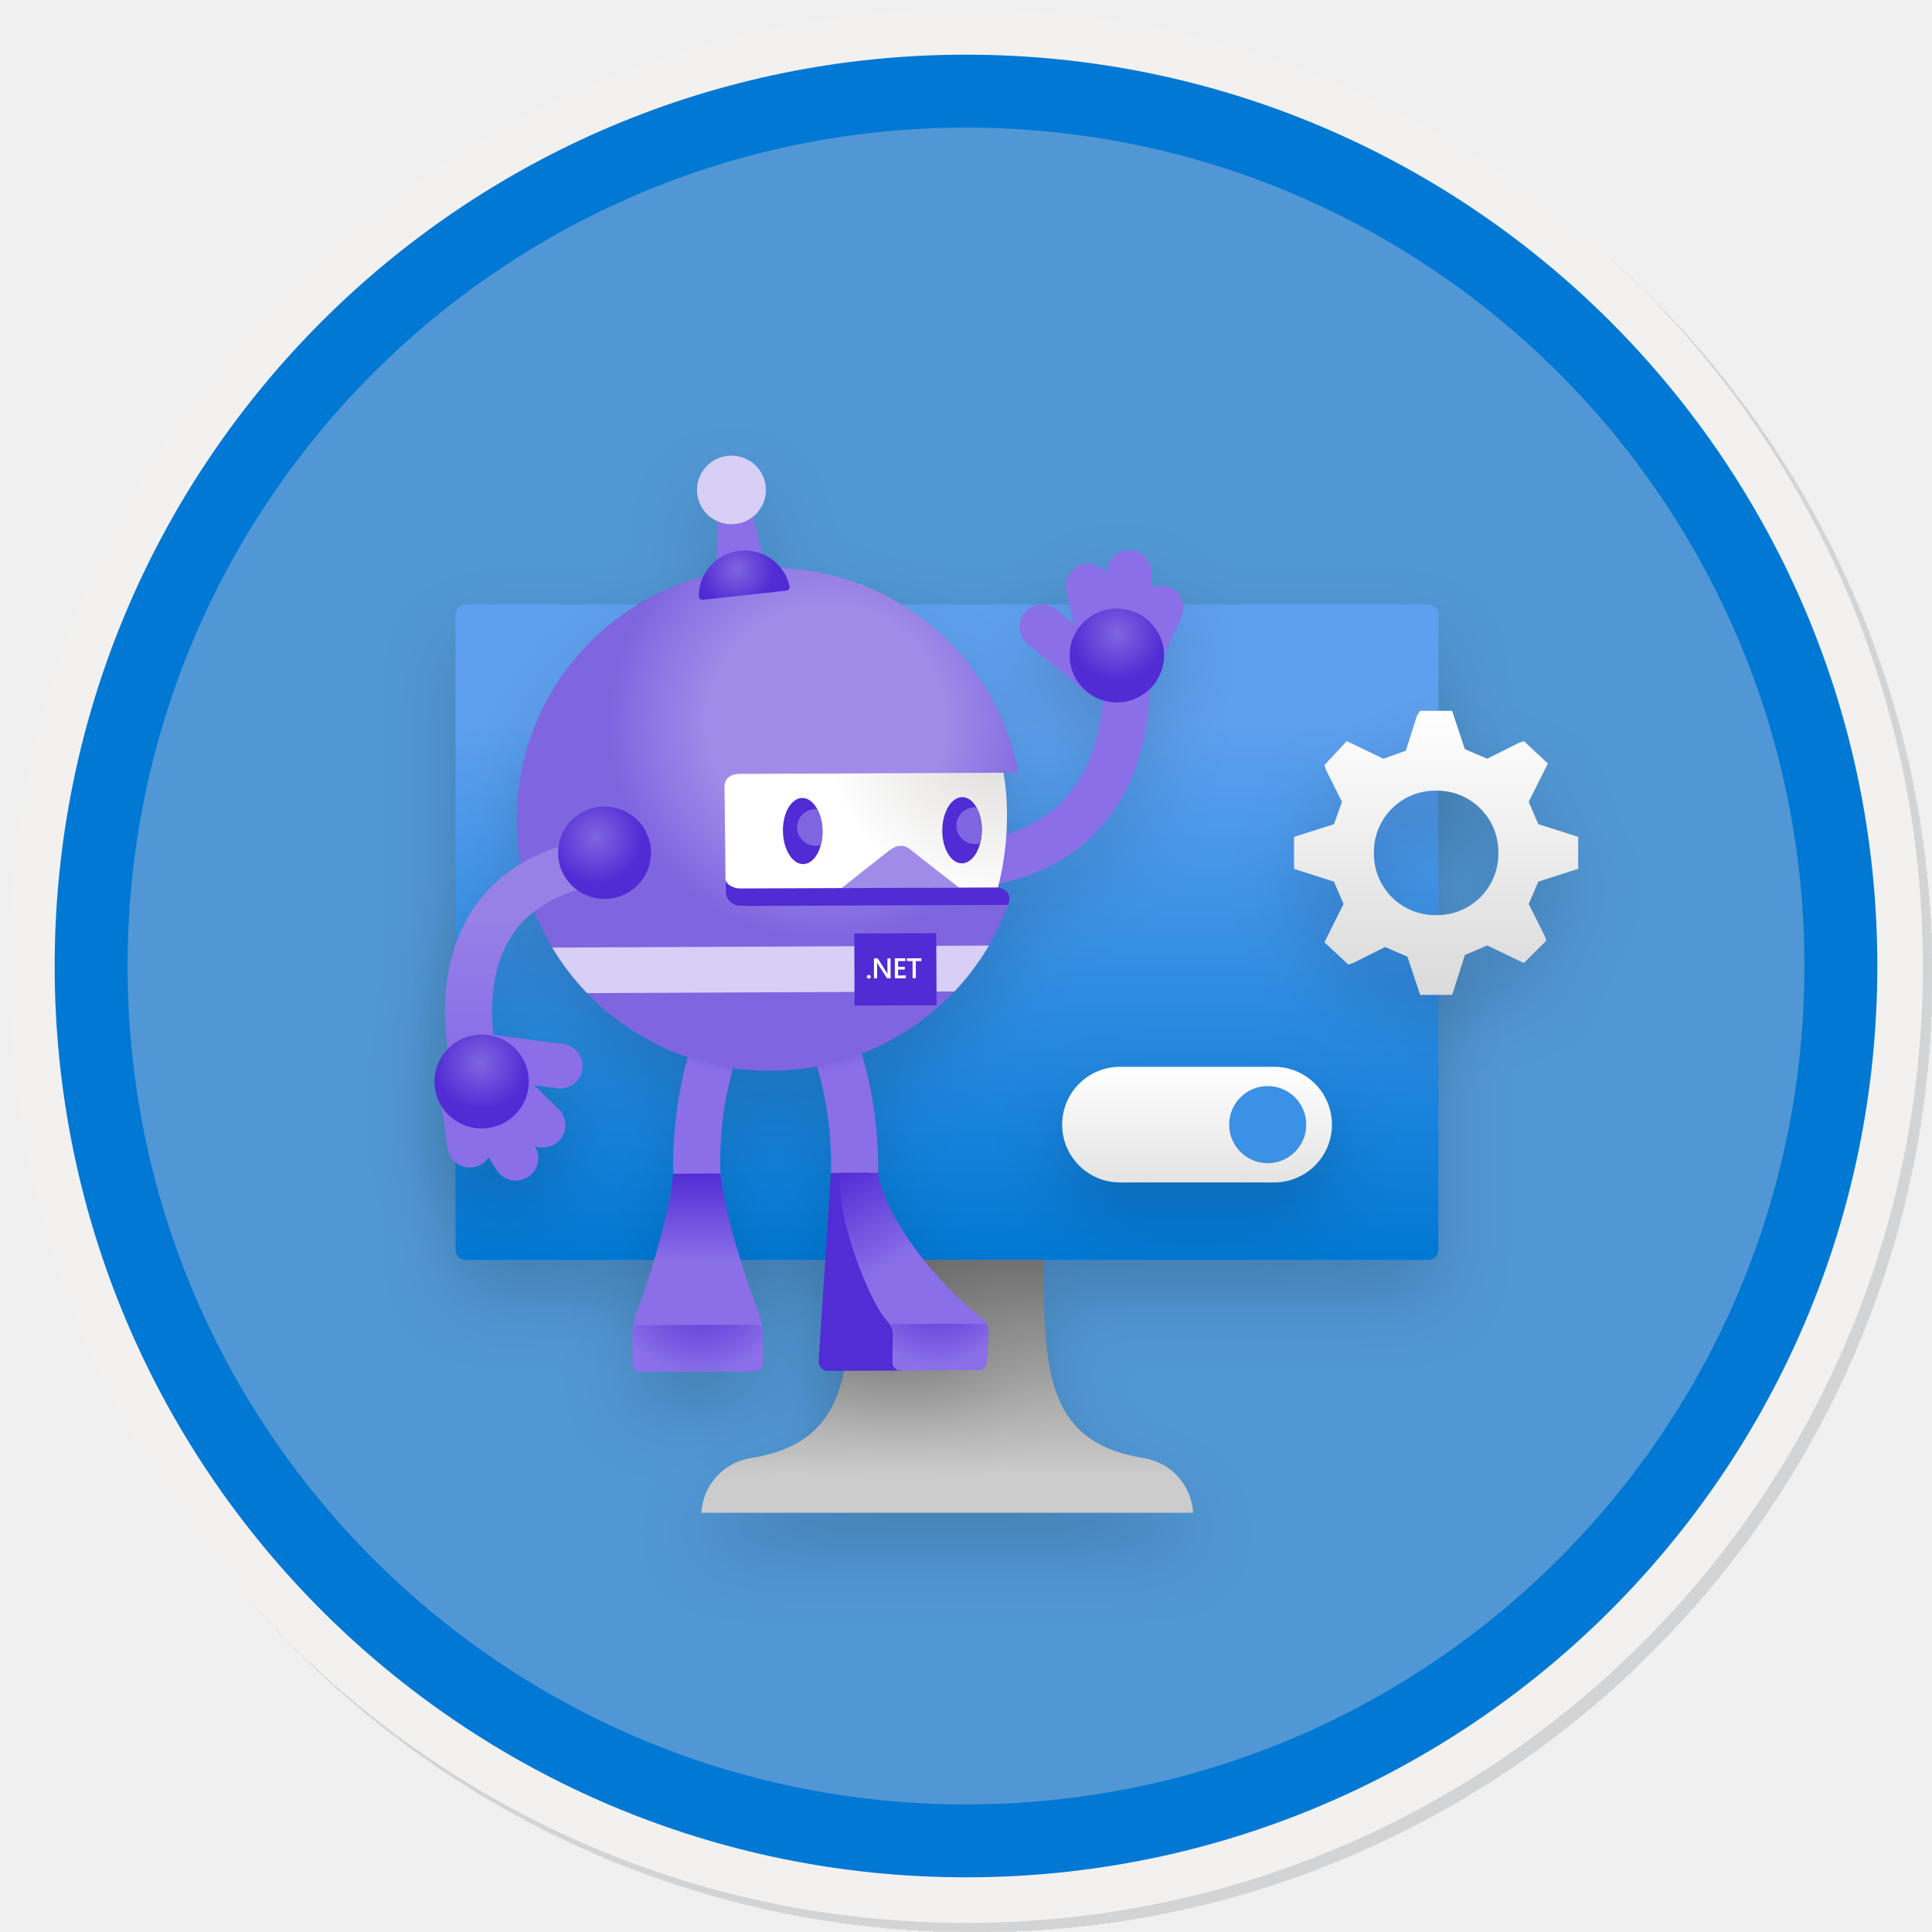
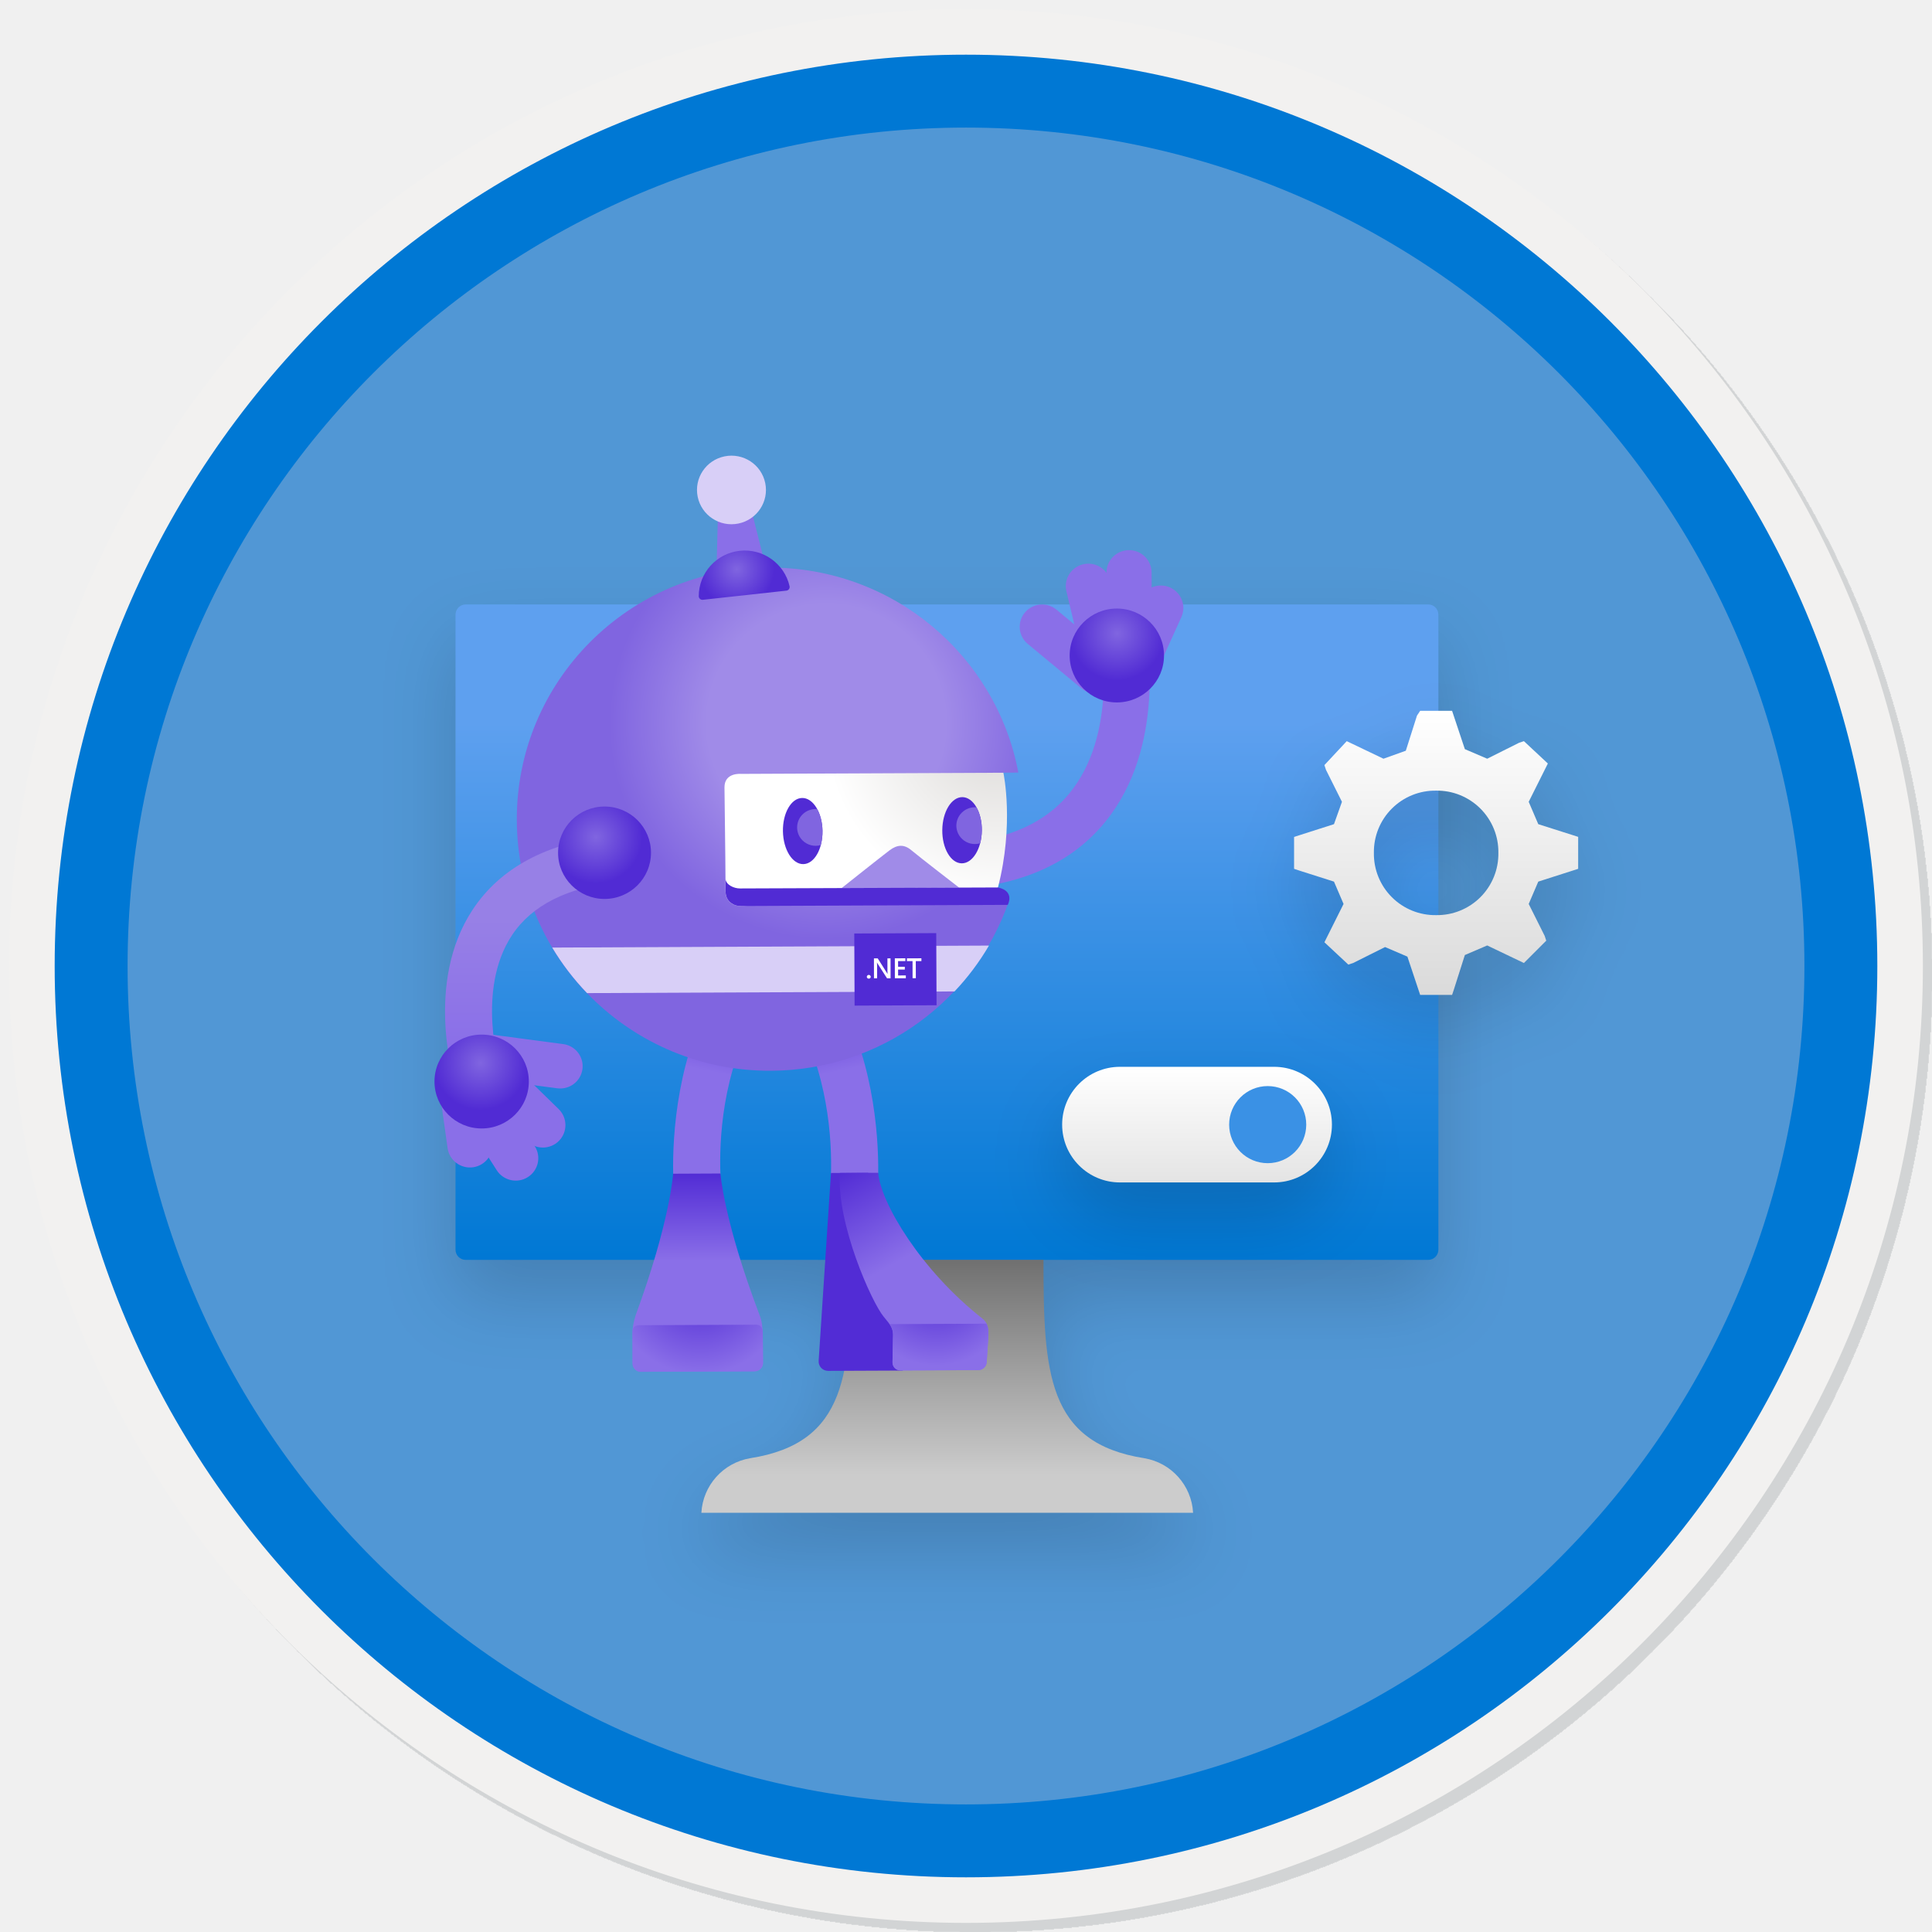
<svg xmlns="http://www.w3.org/2000/svg" width="106" height="106" viewBox="0 0 106 106" fill="none">
  <g filter="url(#filter0_d)">
    <circle cx="53" cy="53" r="49" fill="#5197D5" />
    <circle cx="53" cy="53" r="50.75" stroke="#F2F1F0" stroke-width="3.5" />
  </g>
  <circle cx="53" cy="53" r="48" stroke="#0078D4" stroke-width="4" />
  <g filter="url(#filter1_d)">
    <rect x="24.992" y="33.163" width="53.926" height="35.961" rx="0.56" fill="url(#paint0_linear)" />
    <path d="M62.788 80.006C57.444 79.169 57.251 75.306 57.251 69.124H46.691C46.691 75.306 46.498 79.169 41.154 80.006C39.674 80.259 38.565 81.501 38.481 83H65.46C65.377 81.501 64.268 80.259 62.788 80.006Z" fill="url(#paint1_linear)" />
  </g>
+   <path d="M51.729 48.811L51.687 46.305C54.86 46.251 57.213 45.315 58.679 43.521C61.336 40.269 60.403 35.216 60.393 35.164L62.867 34.693C62.915 34.947 64.022 40.954 60.633 45.1C58.677 47.497 55.68 48.745 51.729 48.811Z" fill="#8A6FE8" />
+   <path d="M56.389 35.329L59.318 37.756C59.84 38.188 60.615 38.118 61.051 37.599C61.485 37.08 61.414 36.309 60.893 35.876L57.964 33.449C57.442 33.017 56.666 33.087 56.231 33.606C55.797 34.126 55.867 34.897 56.389 35.329Z" fill="#8A6FE8" />
+   <path d="M63.765 36.178L64.819 33.852C65.095 33.231 64.813 32.504 64.189 32.229C63.564 31.955 62.834 32.235 62.557 32.856L61.476 35.241L63.765 36.178Z" fill="#8A6FE8" />
+   <path d="M63.195 34.922L63.182 31.405C63.178 30.725 62.62 30.178 61.937 30.184C61.254 30.189 60.703 30.744 60.709 31.422L60.71 34.038L63.195 34.922Z" fill="#8A6FE8" />
+   <path d="M61.733 35.301L60.917 31.875C60.761 31.213 60.096 30.803 59.43 30.959C58.764 31.114 58.352 31.776 58.508 32.438L59.339 35.926L61.733 35.301Z" fill="#8A6FE8" />
+   <path d="M61.275 38.539C62.705 38.539 63.864 37.386 63.864 35.964C63.864 34.542 62.705 33.389 61.275 33.389C59.846 33.389 58.687 34.542 58.687 35.964C58.687 37.386 59.845 38.539 61.275 38.539Z" fill="url(#paint2_radial)" />
+   <path d="M48.183 64.359C48.208 62.189 47.897 57.783 45.645 54.094L43.443 55.425C45.487 58.77 45.64 62.676 45.593 64.38C45.588 64.52 46.907 64.648 48.183 64.359Z" fill="url(#paint3_linear)" />
+   <path d="M45.592 64.356L47.631 64.346L49.535 75.196L45.442 75.214C45.131 75.215 44.894 74.965 44.916 74.655L45.592 64.356Z" fill="#522CD5" />
+   <path d="M53.9 72.343C54.254 72.621 54.247 73.022 54.22 73.446L54.134 74.746C54.119 74.979 53.915 75.17 53.681 75.171L49.415 75.191C49.149 75.192 48.949 74.979 48.967 74.716L48.995 73.369C49.027 72.879 48.862 72.7 48.481 72.238C47.828 71.45 45.898 67.154 46.082 64.355L48.182 64.345C48.322 66.006 50.527 69.695 53.9 72.343Z" fill="url(#paint4_linear)" />
+   <path d="M54.219 73.445C54.238 73.149 54.244 72.865 54.128 72.625L48.808 72.649C48.955 72.864 49.017 73.052 48.997 73.366L48.969 74.713C48.951 74.978 49.152 75.19 49.417 75.188L53.682 75.17C53.917 75.169 54.12 74.978 54.135 74.745L54.219 73.445Z" fill="url(#paint5_radial)" />
+   <path d="M36.934 64.408C36.889 62.237 37.16 57.829 39.379 54.119L41.593 55.429C39.58 58.794 39.462 62.701 39.526 64.403C39.531 64.546 38.211 64.686 36.934 64.408Z" fill="url(#paint6_linear)" />
+   <path d="M34.703 73.155C34.7 72.866 34.743 72.61 34.866 72.187C36.771 67.008 36.931 64.397 36.931 64.397L39.527 64.385C39.527 64.385 39.706 66.947 41.657 72.108C41.811 72.476 41.829 72.811 41.849 73.122L41.861 74.779C41.862 75.028 41.657 75.234 41.407 75.235L41.281 75.236L35.29 75.263L35.165 75.264C34.913 75.265 34.707 75.062 34.706 74.813L34.703 73.155Z" fill="url(#paint7_linear)" />
+   <path d="M34.703 73.155C34.703 73.108 34.704 73.062 34.706 73.017C34.719 72.873 34.785 72.711 35.102 72.709L41.508 72.68C41.739 72.688 41.816 72.864 41.84 72.975C41.843 73.024 41.846 73.075 41.85 73.123L41.862 74.78C41.863 74.936 41.784 75.074 41.662 75.156C41.59 75.205 41.501 75.234 41.408 75.235L41.283 75.236L35.292 75.263L35.167 75.264C35.042 75.266 34.927 75.215 34.844 75.133C34.761 75.051 34.71 74.938 34.709 74.812L34.703 73.155Z" fill="url(#paint8_radial)" />
+   <path d="M54.725 48.691C55.625 45.185 55.022 42.393 55.022 42.393L55.85 42.389L55.869 42.373C54.654 35.953 48.973 31.109 42.169 31.141C34.506 31.175 28.32 37.384 28.355 45.008C28.39 52.63 34.631 58.783 42.296 58.748C48.343 58.721 53.469 54.849 55.345 49.471C55.401 49.242 55.394 48.833 54.725 48.691Z" fill="url(#paint9_radial)" />
+   <path d="M54.26 51.88L30.298 51.989C30.839 52.894 31.482 53.731 32.209 54.487L52.37 54.396C53.093 53.633 53.727 52.79 54.26 51.88Z" fill="#D8CFF7" />
+   <path d="M46.888 55.173L51.385 55.153L51.367 51.196L46.87 51.217L46.888 55.173Z" fill="#512BD4" />
+   <path d="M47.666 53.694C47.636 53.694 47.61 53.684 47.59 53.665C47.569 53.645 47.558 53.62 47.558 53.593C47.558 53.564 47.569 53.539 47.59 53.52C47.61 53.499 47.636 53.489 47.666 53.489C47.697 53.489 47.722 53.5 47.743 53.52C47.763 53.539 47.775 53.564 47.775 53.593C47.775 53.621 47.764 53.644 47.744 53.665C47.722 53.683 47.697 53.694 47.666 53.694Z" fill="white" />
+   <path d="M48.862 53.675H48.667L48.153 52.873C48.14 52.853 48.128 52.831 48.12 52.809H48.116C48.12 52.833 48.122 52.883 48.122 52.959L48.123 53.676H47.951L47.949 52.582H48.157L48.653 53.366C48.673 53.398 48.687 53.422 48.694 53.433H48.697C48.692 53.403 48.69 53.355 48.69 53.285L48.689 52.581H48.86L48.862 53.675Z" fill="white" />
+   <path d="M49.699 53.672L49.097 53.672L49.095 52.578L49.674 52.577V52.731L49.273 52.732L49.275 53.042L49.643 53.041V53.195L49.275 53.196L49.275 53.519L49.699 53.518V53.672Z" fill="white" />
+   <path d="M50.554 52.731L50.245 52.732L50.248 53.671H50.069L50.067 52.732L49.759 52.733V52.579L50.553 52.577L50.554 52.731Z" fill="white" />
+   <path d="M54.754 48.691C55.645 45.229 55.066 42.463 55.051 42.396L40.653 42.46C40.653 42.46 39.745 42.373 39.749 43.198C39.753 44.021 39.797 46.35 39.809 48.926C39.811 49.456 40.249 49.71 40.593 49.708C40.593 49.707 54.395 49.265 54.754 48.691Z" fill="url(#paint10_radial)" />
+   <path d="M46.164 48.735C46.164 48.735 48.37 46.982 48.801 46.657C49.231 46.332 49.609 46.314 50.007 46.652C50.405 46.991 52.63 48.705 52.63 48.705L46.164 48.735Z" fill="#A08BE8" />
+   <path d="M55.291 49.646C55.291 49.646 55.703 48.892 54.754 48.691C54.755 48.688 40.599 48.745 40.599 48.745C40.27 48.746 39.844 48.553 39.807 48.236C39.808 48.463 39.81 48.694 39.811 48.926C39.813 49.406 40.173 49.659 40.496 49.701C40.529 49.704 40.561 49.709 40.594 49.709L41.562 49.705L55.291 49.646Z" fill="#512BD4" />
+   <path d="M44.077 47.41C44.676 47.399 45.146 46.576 45.127 45.575C45.107 44.572 44.605 43.769 44.006 43.781C43.407 43.793 42.937 44.615 42.956 45.617C42.976 46.618 43.478 47.422 44.077 47.41Z" fill="#512BD4" />
+   <path d="M53.869 45.562C53.879 44.56 53.402 43.742 52.803 43.735C52.203 43.73 51.709 44.537 51.699 45.54C51.688 46.543 52.165 47.36 52.764 47.367C53.364 47.373 53.858 46.565 53.869 45.562Z" fill="#512BD4" />
+   <path d="M44.028 44.687C44.249 44.465 44.547 44.368 44.837 44.391C45.01 44.706 45.118 45.12 45.127 45.574C45.132 45.858 45.097 46.125 45.033 46.366C44.691 46.465 44.307 46.381 44.035 46.114C43.637 45.722 43.634 45.083 44.028 44.687Z" fill="#8065E0" />
+   <path d="M52.766 44.59C52.987 44.368 53.285 44.269 53.576 44.294C53.762 44.623 53.875 45.069 53.87 45.56C53.867 45.811 53.835 46.05 53.777 46.267C53.432 46.369 53.045 46.286 52.773 46.017C52.373 45.623 52.37 44.984 52.766 44.59Z" fill="#8065E0" />
+   <path d="M24.978 59.486C24.907 59.261 23.276 53.938 25.928 49.916C27.461 47.592 30.046 46.222 33.611 45.844L33.884 48.392C31.128 48.685 29.179 49.667 28.09 51.312C26.103 54.31 27.424 58.679 27.438 58.723L24.978 59.486Z" fill="url(#paint11_linear)" />
+   <path d="M33.168 49.321C34.575 49.321 35.717 48.186 35.717 46.786C35.717 45.385 34.575 44.251 33.168 44.251C31.761 44.251 30.619 45.385 30.619 46.786C30.619 48.186 31.761 49.321 33.168 49.321Z" fill="url(#paint12_radial)" />
+   <path d="M30.899 57.284L27.12 56.783C26.446 56.694 25.827 57.165 25.737 57.835C25.648 58.505 26.121 59.12 26.794 59.21L30.573 59.71C31.247 59.799 31.866 59.329 31.956 58.659C32.045 57.988 31.572 57.372 30.899 57.284Z" fill="#8A6FE8" />
+   <path d="M24.204 60.478L24.559 63.003C24.659 63.675 25.287 64.14 25.963 64.042C26.638 63.943 27.106 63.318 27.007 62.646L26.642 60.056L24.204 60.478Z" fill="#8A6FE8" />
+   <path d="M25.36 61.239L27.255 64.208C27.624 64.78 28.389 64.948 28.963 64.581C29.539 64.214 29.707 63.453 29.338 62.882L27.936 60.669L25.36 61.239Z" fill="#8A6FE8" />
+   <path d="M26.392 60.141L28.917 62.607C29.405 63.084 30.187 63.078 30.667 62.594C31.146 62.109 31.14 61.33 30.654 60.853L28.083 58.343L26.392 60.141Z" fill="#8A6FE8" />
+   <path d="M26.426 61.914C27.856 61.914 29.015 60.761 29.015 59.339C29.015 57.917 27.856 56.764 26.426 56.764C24.997 56.764 23.838 57.917 23.838 59.339C23.838 60.761 24.997 61.914 26.426 61.914Z" fill="url(#paint13_radial)" />
+   <path d="M41.953 30.869L39.314 31.158L39.386 28.422L41.282 28.215L41.953 30.869Z" fill="#8A6FE8" />
+   <path d="M40.51 28.725C41.534 28.517 42.194 27.524 41.986 26.506C41.777 25.488 40.779 24.831 39.755 25.038C38.731 25.246 38.07 26.239 38.279 27.257C38.488 28.275 39.486 28.933 40.51 28.725Z" fill="#D8CFF7" />
+   <path d="M43.144 32.406C43.263 32.393 43.346 32.281 43.32 32.163C43.043 30.932 41.873 30.08 40.583 30.221C39.294 30.362 38.339 31.448 38.337 32.71C38.337 32.829 38.443 32.92 38.562 32.908L43.144 32.406Z" fill="url(#paint14_radial)" />
  <g filter="url(#filter2_d)">
-     <path d="M51.729 48.811L51.687 46.305C54.86 46.251 57.213 45.315 58.679 43.521C61.336 40.269 60.403 35.216 60.393 35.164L62.867 34.693C62.915 34.947 64.022 40.954 60.633 45.1C58.677 47.497 55.68 48.745 51.729 48.811Z" fill="#8A6FE8" />
-     <path d="M56.389 35.329L59.318 37.756C59.84 38.188 60.615 38.118 61.051 37.599C61.485 37.08 61.414 36.309 60.893 35.876L57.964 33.449C57.442 33.017 56.666 33.087 56.231 33.606C55.797 34.126 55.867 34.897 56.389 35.329Z" fill="#8A6FE8" />
-     <path d="M63.765 36.178L64.819 33.852C65.095 33.231 64.813 32.504 64.189 32.229C63.564 31.955 62.834 32.235 62.557 32.856L61.476 35.241L63.765 36.178Z" fill="#8A6FE8" />
-     <path d="M63.195 34.922L63.182 31.405C63.178 30.725 62.62 30.178 61.937 30.184C61.254 30.189 60.703 30.744 60.709 31.422L60.71 34.038L63.195 34.922Z" fill="#8A6FE8" />
-     <path d="M61.733 35.301L60.917 31.875C60.761 31.213 60.096 30.803 59.43 30.959C58.764 31.114 58.352 31.776 58.508 32.438L59.339 35.926L61.733 35.301Z" fill="#8A6FE8" />
-     <path d="M61.275 38.539C62.705 38.539 63.864 37.386 63.864 35.964C63.864 34.542 62.705 33.389 61.275 33.389C59.846 33.389 58.687 34.542 58.687 35.964C58.687 37.386 59.845 38.539 61.275 38.539Z" fill="url(#paint2_radial)" />
-     <path d="M48.183 64.359C48.208 62.189 47.897 57.783 45.645 54.094L43.443 55.425C45.487 58.77 45.64 62.676 45.593 64.38C45.588 64.52 46.907 64.648 48.183 64.359Z" fill="url(#paint3_linear)" />
-     <path d="M45.592 64.356L47.631 64.346L49.535 75.196L45.442 75.214C45.131 75.215 44.894 74.965 44.916 74.655L45.592 64.356Z" fill="#522CD5" />
-     <path d="M53.9 72.343C54.254 72.621 54.247 73.022 54.22 73.446L54.134 74.746C54.119 74.979 53.915 75.17 53.681 75.171L49.415 75.191C49.149 75.192 48.949 74.979 48.967 74.716L48.995 73.369C49.027 72.879 48.862 72.7 48.481 72.238C47.828 71.45 45.898 67.154 46.082 64.355L48.182 64.345C48.322 66.006 50.527 69.695 53.9 72.343Z" fill="url(#paint4_linear)" />
-     <path d="M54.219 73.445C54.238 73.149 54.244 72.865 54.128 72.625L48.808 72.649C48.955 72.864 49.017 73.052 48.997 73.366L48.969 74.713C48.951 74.978 49.152 75.19 49.417 75.188L53.682 75.17C53.917 75.169 54.12 74.978 54.135 74.745L54.219 73.445Z" fill="url(#paint5_radial)" />
-     <path d="M36.934 64.408C36.889 62.237 37.16 57.829 39.379 54.119L41.593 55.429C39.58 58.794 39.462 62.701 39.526 64.403C39.531 64.546 38.211 64.686 36.934 64.408Z" fill="url(#paint6_linear)" />
-     <path d="M34.703 73.155C34.7 72.866 34.743 72.61 34.866 72.187C36.771 67.008 36.931 64.397 36.931 64.397L39.527 64.385C39.527 64.385 39.706 66.947 41.657 72.108C41.811 72.476 41.829 72.811 41.849 73.122L41.861 74.779C41.862 75.028 41.657 75.234 41.407 75.235L41.281 75.236L35.29 75.263L35.165 75.264C34.913 75.265 34.707 75.062 34.706 74.813L34.703 73.155Z" fill="url(#paint7_linear)" />
-     <path d="M34.703 73.155C34.703 73.108 34.704 73.062 34.706 73.017C34.719 72.873 34.785 72.711 35.102 72.709L41.508 72.68C41.739 72.688 41.816 72.864 41.84 72.975C41.843 73.024 41.846 73.075 41.85 73.123L41.862 74.78C41.863 74.936 41.784 75.074 41.662 75.156C41.59 75.205 41.501 75.234 41.408 75.235L41.283 75.236L35.292 75.263L35.167 75.264C35.042 75.266 34.927 75.215 34.844 75.133C34.761 75.051 34.71 74.938 34.709 74.812L34.703 73.155Z" fill="url(#paint8_radial)" />
-     <path d="M54.725 48.691C55.625 45.185 55.022 42.393 55.022 42.393L55.85 42.389L55.869 42.373C54.654 35.953 48.973 31.109 42.169 31.141C34.506 31.175 28.32 37.384 28.355 45.008C28.39 52.63 34.631 58.783 42.296 58.748C48.343 58.721 53.469 54.849 55.345 49.471C55.401 49.242 55.394 48.833 54.725 48.691Z" fill="url(#paint9_radial)" />
-     <path d="M54.26 51.88L30.298 51.989C30.839 52.894 31.482 53.731 32.209 54.487L52.37 54.396C53.093 53.633 53.727 52.79 54.26 51.88Z" fill="#D8CFF7" />
-     <path d="M46.888 55.173L51.385 55.153L51.367 51.196L46.87 51.217L46.888 55.173Z" fill="#512BD4" />
-     <path d="M47.666 53.694C47.636 53.694 47.61 53.684 47.59 53.665C47.569 53.645 47.558 53.62 47.558 53.593C47.558 53.564 47.569 53.539 47.59 53.52C47.61 53.499 47.636 53.489 47.666 53.489C47.697 53.489 47.722 53.5 47.743 53.52C47.763 53.539 47.775 53.564 47.775 53.593C47.775 53.621 47.764 53.644 47.744 53.665C47.722 53.683 47.697 53.694 47.666 53.694Z" fill="white" />
-     <path d="M48.862 53.675H48.667L48.153 52.873C48.14 52.853 48.128 52.831 48.12 52.809H48.116C48.12 52.833 48.122 52.883 48.122 52.959L48.123 53.676H47.951L47.949 52.582H48.157L48.653 53.366C48.673 53.398 48.687 53.422 48.694 53.433H48.697C48.692 53.403 48.69 53.355 48.69 53.285L48.689 52.581H48.86L48.862 53.675Z" fill="white" />
-     <path d="M49.699 53.672L49.097 53.672L49.095 52.578L49.674 52.577V52.731L49.273 52.732L49.275 53.042L49.643 53.041V53.195L49.275 53.196L49.275 53.519L49.699 53.518V53.672Z" fill="white" />
-     <path d="M50.554 52.731L50.245 52.732L50.248 53.671H50.069L50.067 52.732L49.759 52.733V52.579L50.553 52.577L50.554 52.731Z" fill="white" />
-     <path d="M54.754 48.691C55.645 45.229 55.066 42.463 55.051 42.396L40.653 42.46C40.653 42.46 39.745 42.373 39.749 43.198C39.753 44.021 39.797 46.35 39.809 48.926C39.811 49.456 40.249 49.71 40.593 49.708C40.593 49.707 54.395 49.265 54.754 48.691Z" fill="url(#paint10_radial)" />
-     <path d="M46.164 48.735C46.164 48.735 48.37 46.982 48.801 46.657C49.231 46.332 49.609 46.314 50.007 46.652C50.405 46.991 52.63 48.705 52.63 48.705L46.164 48.735Z" fill="#A08BE8" />
-     <path d="M55.291 49.646C55.291 49.646 55.703 48.892 54.754 48.691C54.755 48.688 40.599 48.745 40.599 48.745C40.27 48.746 39.844 48.553 39.807 48.236C39.808 48.463 39.81 48.694 39.811 48.926C39.813 49.406 40.173 49.659 40.496 49.701C40.529 49.704 40.561 49.709 40.594 49.709L41.562 49.705L55.291 49.646Z" fill="#512BD4" />
-     <path d="M44.077 47.41C44.676 47.399 45.146 46.576 45.127 45.575C45.107 44.572 44.605 43.769 44.006 43.781C43.407 43.793 42.937 44.615 42.956 45.617C42.976 46.618 43.478 47.422 44.077 47.41Z" fill="#512BD4" />
-     <path d="M53.869 45.562C53.879 44.56 53.402 43.742 52.803 43.735C52.203 43.73 51.709 44.537 51.699 45.54C51.688 46.543 52.165 47.36 52.764 47.367C53.364 47.373 53.858 46.565 53.869 45.562Z" fill="#512BD4" />
-     <path d="M44.028 44.687C44.249 44.465 44.547 44.368 44.837 44.391C45.01 44.706 45.118 45.12 45.127 45.574C45.132 45.858 45.097 46.125 45.033 46.366C44.691 46.465 44.307 46.381 44.035 46.114C43.637 45.722 43.634 45.083 44.028 44.687Z" fill="#8065E0" />
-     <path d="M52.766 44.59C52.987 44.368 53.285 44.269 53.576 44.294C53.762 44.623 53.875 45.069 53.87 45.56C53.867 45.811 53.835 46.05 53.777 46.267C53.432 46.369 53.045 46.286 52.773 46.017C52.373 45.623 52.37 44.984 52.766 44.59Z" fill="#8065E0" />
-     <path d="M24.978 59.486C24.907 59.261 23.276 53.938 25.928 49.916C27.461 47.592 30.046 46.222 33.611 45.844L33.884 48.392C31.128 48.685 29.179 49.667 28.09 51.312C26.103 54.31 27.424 58.679 27.438 58.723L24.978 59.486Z" fill="url(#paint11_linear)" />
-     <path d="M33.168 49.321C34.575 49.321 35.717 48.186 35.717 46.786C35.717 45.385 34.575 44.251 33.168 44.251C31.761 44.251 30.619 45.385 30.619 46.786C30.619 48.186 31.761 49.321 33.168 49.321Z" fill="url(#paint12_radial)" />
-     <path d="M30.899 57.284L27.12 56.783C26.446 56.694 25.827 57.165 25.737 57.835C25.648 58.505 26.121 59.12 26.794 59.21L30.573 59.71C31.247 59.799 31.866 59.329 31.956 58.659C32.045 57.988 31.572 57.372 30.899 57.284Z" fill="#8A6FE8" />
-     <path d="M24.204 60.478L24.559 63.003C24.659 63.675 25.287 64.14 25.963 64.042C26.638 63.943 27.106 63.318 27.007 62.646L26.642 60.056L24.204 60.478Z" fill="#8A6FE8" />
-     <path d="M25.36 61.239L27.255 64.208C27.624 64.78 28.389 64.948 28.963 64.581C29.539 64.214 29.707 63.453 29.338 62.882L27.936 60.669L25.36 61.239Z" fill="#8A6FE8" />
-     <path d="M26.392 60.141L28.917 62.607C29.405 63.084 30.187 63.078 30.667 62.594C31.146 62.109 31.14 61.33 30.654 60.853L28.083 58.343L26.392 60.141Z" fill="#8A6FE8" />
-     <path d="M26.426 61.914C27.856 61.914 29.015 60.761 29.015 59.339C29.015 57.917 27.856 56.764 26.426 56.764C24.997 56.764 23.838 57.917 23.838 59.339C23.838 60.761 24.997 61.914 26.426 61.914Z" fill="url(#paint13_radial)" />
-     <path d="M41.953 30.869L39.314 31.158L39.386 28.422L41.282 28.215L41.953 30.869Z" fill="#8A6FE8" />
-     <path d="M40.51 28.725C41.534 28.517 42.194 27.524 41.986 26.506C41.777 25.488 40.779 24.831 39.755 25.038C38.731 25.246 38.07 26.239 38.279 27.257C38.488 28.275 39.486 28.933 40.51 28.725Z" fill="#D8CFF7" />
-     <path d="M43.144 32.406C43.263 32.393 43.346 32.281 43.32 32.163C43.043 30.932 41.873 30.08 40.583 30.221C39.294 30.362 38.339 31.448 38.337 32.71C38.337 32.829 38.443 32.92 38.562 32.908L43.144 32.406Z" fill="url(#paint14_radial)" />
+     <path fill-rule="evenodd" clip-rule="evenodd" d="M86.587 45.918V47.669L84.398 48.37L83.873 49.596L84.749 51.347L84.836 51.61L83.61 52.836L81.596 51.873L80.37 52.398L79.757 54.325L79.669 54.587H77.918L77.218 52.486L75.992 51.96L74.24 52.836L73.977 52.924L72.664 51.698L73.715 49.596L73.189 48.37L71.263 47.757L71 47.669V45.918L73.189 45.218L73.627 43.992L72.751 42.24L72.664 41.977L73.89 40.664L75.904 41.627L77.13 41.189L77.743 39.263L77.918 39H79.669L80.37 41.102L81.596 41.627L83.347 40.751L83.61 40.664L84.924 41.89L83.873 43.992L84.398 45.218L86.325 45.831L86.587 45.918ZM76.364 49.224C77.007 49.867 77.884 50.223 78.794 50.209C79.704 50.223 80.58 49.867 81.224 49.224C81.867 48.581 82.223 47.704 82.209 46.794C82.223 45.884 81.867 45.007 81.224 44.364C80.58 43.72 79.704 43.365 78.794 43.379C77.884 43.365 77.007 43.72 76.364 44.364C75.72 45.007 75.365 45.884 75.379 46.794C75.365 47.704 75.72 48.581 76.364 49.224Z" fill="url(#paint15_linear)" />
  </g>
  <g filter="url(#filter3_d)">
-     <path fill-rule="evenodd" clip-rule="evenodd" d="M86.587 45.918V47.669L84.398 48.37L83.873 49.596L84.749 51.347L84.836 51.61L83.61 52.836L81.596 51.873L80.37 52.398L79.757 54.325L79.669 54.587H77.918L77.218 52.486L75.992 51.96L74.24 52.836L73.977 52.924L72.664 51.698L73.715 49.596L73.189 48.37L71.263 47.757L71 47.669V45.918L73.189 45.218L73.627 43.992L72.751 42.24L72.664 41.977L73.89 40.664L75.904 41.627L77.13 41.189L77.743 39.263L77.918 39H79.669L80.37 41.102L81.596 41.627L83.347 40.751L83.61 40.664L84.924 41.89L83.873 43.992L84.398 45.218L86.325 45.831L86.587 45.918ZM76.364 49.224C77.007 49.867 77.884 50.223 78.794 50.209C79.704 50.223 80.58 49.867 81.224 49.224C81.867 48.581 82.223 47.704 82.209 46.794C82.223 45.884 81.867 45.007 81.224 44.364C80.58 43.72 79.704 43.365 78.794 43.379C77.884 43.365 77.007 43.72 76.364 44.364C75.72 45.007 75.365 45.884 75.379 46.794C75.365 47.704 75.72 48.581 76.364 49.224Z" fill="url(#paint15_linear)" />
-   </g>
-   <g filter="url(#filter4_d)">
    <rect width="14.802" height="6.344" rx="3.172" transform="matrix(-1 0 0 1 73.0771 58.5312)" fill="url(#paint16_linear)" />
    <circle r="2.115" transform="matrix(-1 0 0 1 69.5528 61.7034)" fill="#3A91E5" />
  </g>
  <defs>
    <filter id="filter0_d" x="0.5" y="0.5" width="105.5" height="105.5" filterUnits="userSpaceOnUse" color-interpolation-filters="sRGB">
      <feFlood flood-opacity="0" result="BackgroundImageFix" />
      <feColorMatrix in="SourceAlpha" type="matrix" values="0 0 0 0 0 0 0 0 0 0 0 0 0 0 0 0 0 0 127 0" />
      <feOffset dx="0.5" dy="0.5" />
      <feColorMatrix type="matrix" values="0 0 0 0 0.824 0 0 0 0 0.831 0 0 0 0 0.835 0 0 0 1 0" />
      <feBlend mode="normal" in2="BackgroundImageFix" result="effect1_dropShadow" />
      <feBlend mode="normal" in="SourceGraphic" in2="effect1_dropShadow" result="shape" />
    </filter>
    <filter id="filter1_d" x="20.992" y="31.163" width="61.926" height="57.837" filterUnits="userSpaceOnUse" color-interpolation-filters="sRGB">
      <feFlood flood-opacity="0" result="BackgroundImageFix" />
      <feColorMatrix in="SourceAlpha" type="matrix" values="0 0 0 0 0 0 0 0 0 0 0 0 0 0 0 0 0 0 127 0" />
      <feOffset dy="2" />
      <feGaussianBlur stdDeviation="2" />
      <feColorMatrix type="matrix" values="0 0 0 0 0 0 0 0 0 0 0 0 0 0 0 0 0 0 0.15 0" />
      <feBlend mode="normal" in2="BackgroundImageFix" result="effect1_dropShadow" />
      <feBlend mode="normal" in="SourceGraphic" in2="effect1_dropShadow" result="shape" />
    </filter>
-     <filter id="filter2_d" x="19.838" y="23" width="49.087" height="58.264" filterUnits="userSpaceOnUse" color-interpolation-filters="sRGB">
+     <filter id="filter2_d" x="67" y="37" width="23.587" height="23.587" filterUnits="userSpaceOnUse" color-interpolation-filters="sRGB">
      <feFlood flood-opacity="0" result="BackgroundImageFix" />
      <feColorMatrix in="SourceAlpha" type="matrix" values="0 0 0 0 0 0 0 0 0 0 0 0 0 0 0 0 0 0 127 0" />
      <feOffset dy="2" />
      <feGaussianBlur stdDeviation="2" />
      <feColorMatrix type="matrix" values="0 0 0 0 0 0 0 0 0 0 0 0 0 0 0 0 0 0 0.15 0" />
      <feBlend mode="normal" in2="BackgroundImageFix" result="effect1_dropShadow" />
      <feBlend mode="normal" in="SourceGraphic" in2="effect1_dropShadow" result="shape" />
    </filter>
-     <filter id="filter3_d" x="67" y="37" width="23.587" height="23.587" filterUnits="userSpaceOnUse" color-interpolation-filters="sRGB">
-       <feFlood flood-opacity="0" result="BackgroundImageFix" />
-       <feColorMatrix in="SourceAlpha" type="matrix" values="0 0 0 0 0 0 0 0 0 0 0 0 0 0 0 0 0 0 127 0" />
-       <feOffset dy="2" />
-       <feGaussianBlur stdDeviation="2" />
-       <feColorMatrix type="matrix" values="0 0 0 0 0 0 0 0 0 0 0 0 0 0 0 0 0 0 0.15 0" />
-       <feBlend mode="normal" in2="BackgroundImageFix" result="effect1_dropShadow" />
-       <feBlend mode="normal" in="SourceGraphic" in2="effect1_dropShadow" result="shape" />
-     </filter>
-     <filter id="filter4_d" x="54.275" y="56.531" width="22.802" height="14.344" filterUnits="userSpaceOnUse" color-interpolation-filters="sRGB">
+     <filter id="filter3_d" x="54.275" y="56.531" width="22.802" height="14.344" filterUnits="userSpaceOnUse" color-interpolation-filters="sRGB">
      <feFlood flood-opacity="0" result="BackgroundImageFix" />
      <feColorMatrix in="SourceAlpha" type="matrix" values="0 0 0 0 0 0 0 0 0 0 0 0 0 0 0 0 0 0 127 0" />
      <feOffset dy="2" />
      <feGaussianBlur stdDeviation="2" />
      <feColorMatrix type="matrix" values="0 0 0 0 0 0 0 0 0 0 0 0 0 0 0 0 0 0 0.15 0" />
      <feBlend mode="normal" in2="BackgroundImageFix" result="effect1_dropShadow" />
      <feBlend mode="normal" in="SourceGraphic" in2="effect1_dropShadow" result="shape" />
    </filter>
    <linearGradient id="paint0_linear" x1="78.934" y1="69.124" x2="78.934" y2="33.163" gradientUnits="userSpaceOnUse">
      <stop stop-color="#0078D4" />
      <stop offset="0.82" stop-color="#5EA0EF" />
    </linearGradient>
    <linearGradient id="paint1_linear" x1="65.46" y1="83" x2="65.46" y2="69.124" gradientUnits="userSpaceOnUse">
      <stop offset="0.15" stop-color="#CCCCCC" />
      <stop offset="1" stop-color="#707070" />
    </linearGradient>
    <radialGradient id="paint2_radial" cx="0" cy="0" r="1" gradientUnits="userSpaceOnUse" gradientTransform="translate(61.2972 34.7542) scale(2.58937 2.57564)">
      <stop stop-color="#8065E0" />
      <stop offset="1" stop-color="#512BD4" />
    </radialGradient>
    <linearGradient id="paint3_linear" x1="44.897" y1="54.25" x2="47.058" y2="64.595" gradientUnits="userSpaceOnUse">
      <stop stop-color="#522CD5" />
      <stop offset="0.44" stop-color="#8A6FE8" />
    </linearGradient>
    <linearGradient id="paint4_linear" x1="46.212" y1="64.282" x2="52.645" y2="75.811" gradientUnits="userSpaceOnUse">
      <stop stop-color="#522CD5" />
      <stop offset="0.44" stop-color="#8A6FE8" />
    </linearGradient>
    <radialGradient id="paint5_radial" cx="0" cy="0" r="1" gradientUnits="userSpaceOnUse" gradientTransform="translate(51.3847 70.4615) rotate(-0.259391) scale(4.49438 4.47054)">
      <stop offset="0.034" stop-color="#522CD5" />
      <stop offset="0.996" stop-color="#8A6FE8" />
    </radialGradient>
    <linearGradient id="paint6_linear" x1="40.128" y1="54.269" x2="38.061" y2="64.634" gradientUnits="userSpaceOnUse">
      <stop stop-color="#522CD5" />
      <stop offset="0.44" stop-color="#8A6FE8" />
    </linearGradient>
    <linearGradient id="paint7_linear" x1="38.235" y1="64.391" x2="38.284" y2="75.252" gradientUnits="userSpaceOnUse">
      <stop stop-color="#522CD5" />
      <stop offset="0.44" stop-color="#8A6FE8" />
    </linearGradient>
    <radialGradient id="paint8_radial" cx="0" cy="0" r="1" gradientUnits="userSpaceOnUse" gradientTransform="translate(38.4098 70.5105) rotate(179.74) scale(4.92732 4.9012)">
      <stop offset="0.034" stop-color="#522CD5" />
      <stop offset="0.996" stop-color="#8A6FE8" />
    </radialGradient>
    <radialGradient id="paint9_radial" cx="0" cy="0" r="1" gradientUnits="userSpaceOnUse" gradientTransform="translate(45.3379 39.6753) rotate(179.74) scale(13.8202 13.7469)">
      <stop offset="0.474" stop-color="#A08BE8" />
      <stop offset="0.862" stop-color="#8065E0" />
    </radialGradient>
    <radialGradient id="paint10_radial" cx="0" cy="0" r="1" gradientUnits="userSpaceOnUse" gradientTransform="translate(54.7104 40.1455) rotate(179.74) scale(14.3221 14.2461)">
      <stop offset="0.093" stop-color="#E1DFDD" />
      <stop offset="0.657" stop-color="white" />
    </radialGradient>
    <linearGradient id="paint11_linear" x1="29.151" y1="45.843" x2="29.151" y2="59.486" gradientUnits="userSpaceOnUse">
      <stop offset="0.334" stop-color="#9780E6" />
      <stop offset="0.849" stop-color="#8A6FE8" />
    </linearGradient>
    <radialGradient id="paint12_radial" cx="0" cy="0" r="1" gradientUnits="userSpaceOnUse" gradientTransform="translate(32.6931 45.9334) rotate(-0.25939) scale(2.54883 2.53531)">
      <stop stop-color="#8065E0" />
      <stop offset="1" stop-color="#512BD4" />
    </radialGradient>
    <radialGradient id="paint13_radial" cx="0" cy="0" r="1" gradientUnits="userSpaceOnUse" gradientTransform="translate(26.3683 58.318) scale(2.58984 2.5761)">
      <stop stop-color="#8065E0" />
      <stop offset="1" stop-color="#512BD4" />
    </radialGradient>
    <radialGradient id="paint14_radial" cx="0" cy="0" r="1" gradientUnits="userSpaceOnUse" gradientTransform="translate(40.4221 31.2294) rotate(-32.0653) scale(2.06375 2.05899)">
      <stop stop-color="#8065E0" />
      <stop offset="1" stop-color="#512BD4" />
    </radialGradient>
    <linearGradient id="paint15_linear" x1="86.587" y1="54.587" x2="86.587" y2="39" gradientUnits="userSpaceOnUse">
      <stop stop-color="#DADADA" />
      <stop offset="1" stop-color="white" />
    </linearGradient>
    <linearGradient id="paint16_linear" x1="7.401" y1="0" x2="7.401" y2="6.344" gradientUnits="userSpaceOnUse">
      <stop stop-color="white" />
      <stop offset="1" stop-color="#E4E4E4" />
    </linearGradient>
  </defs>
</svg>
